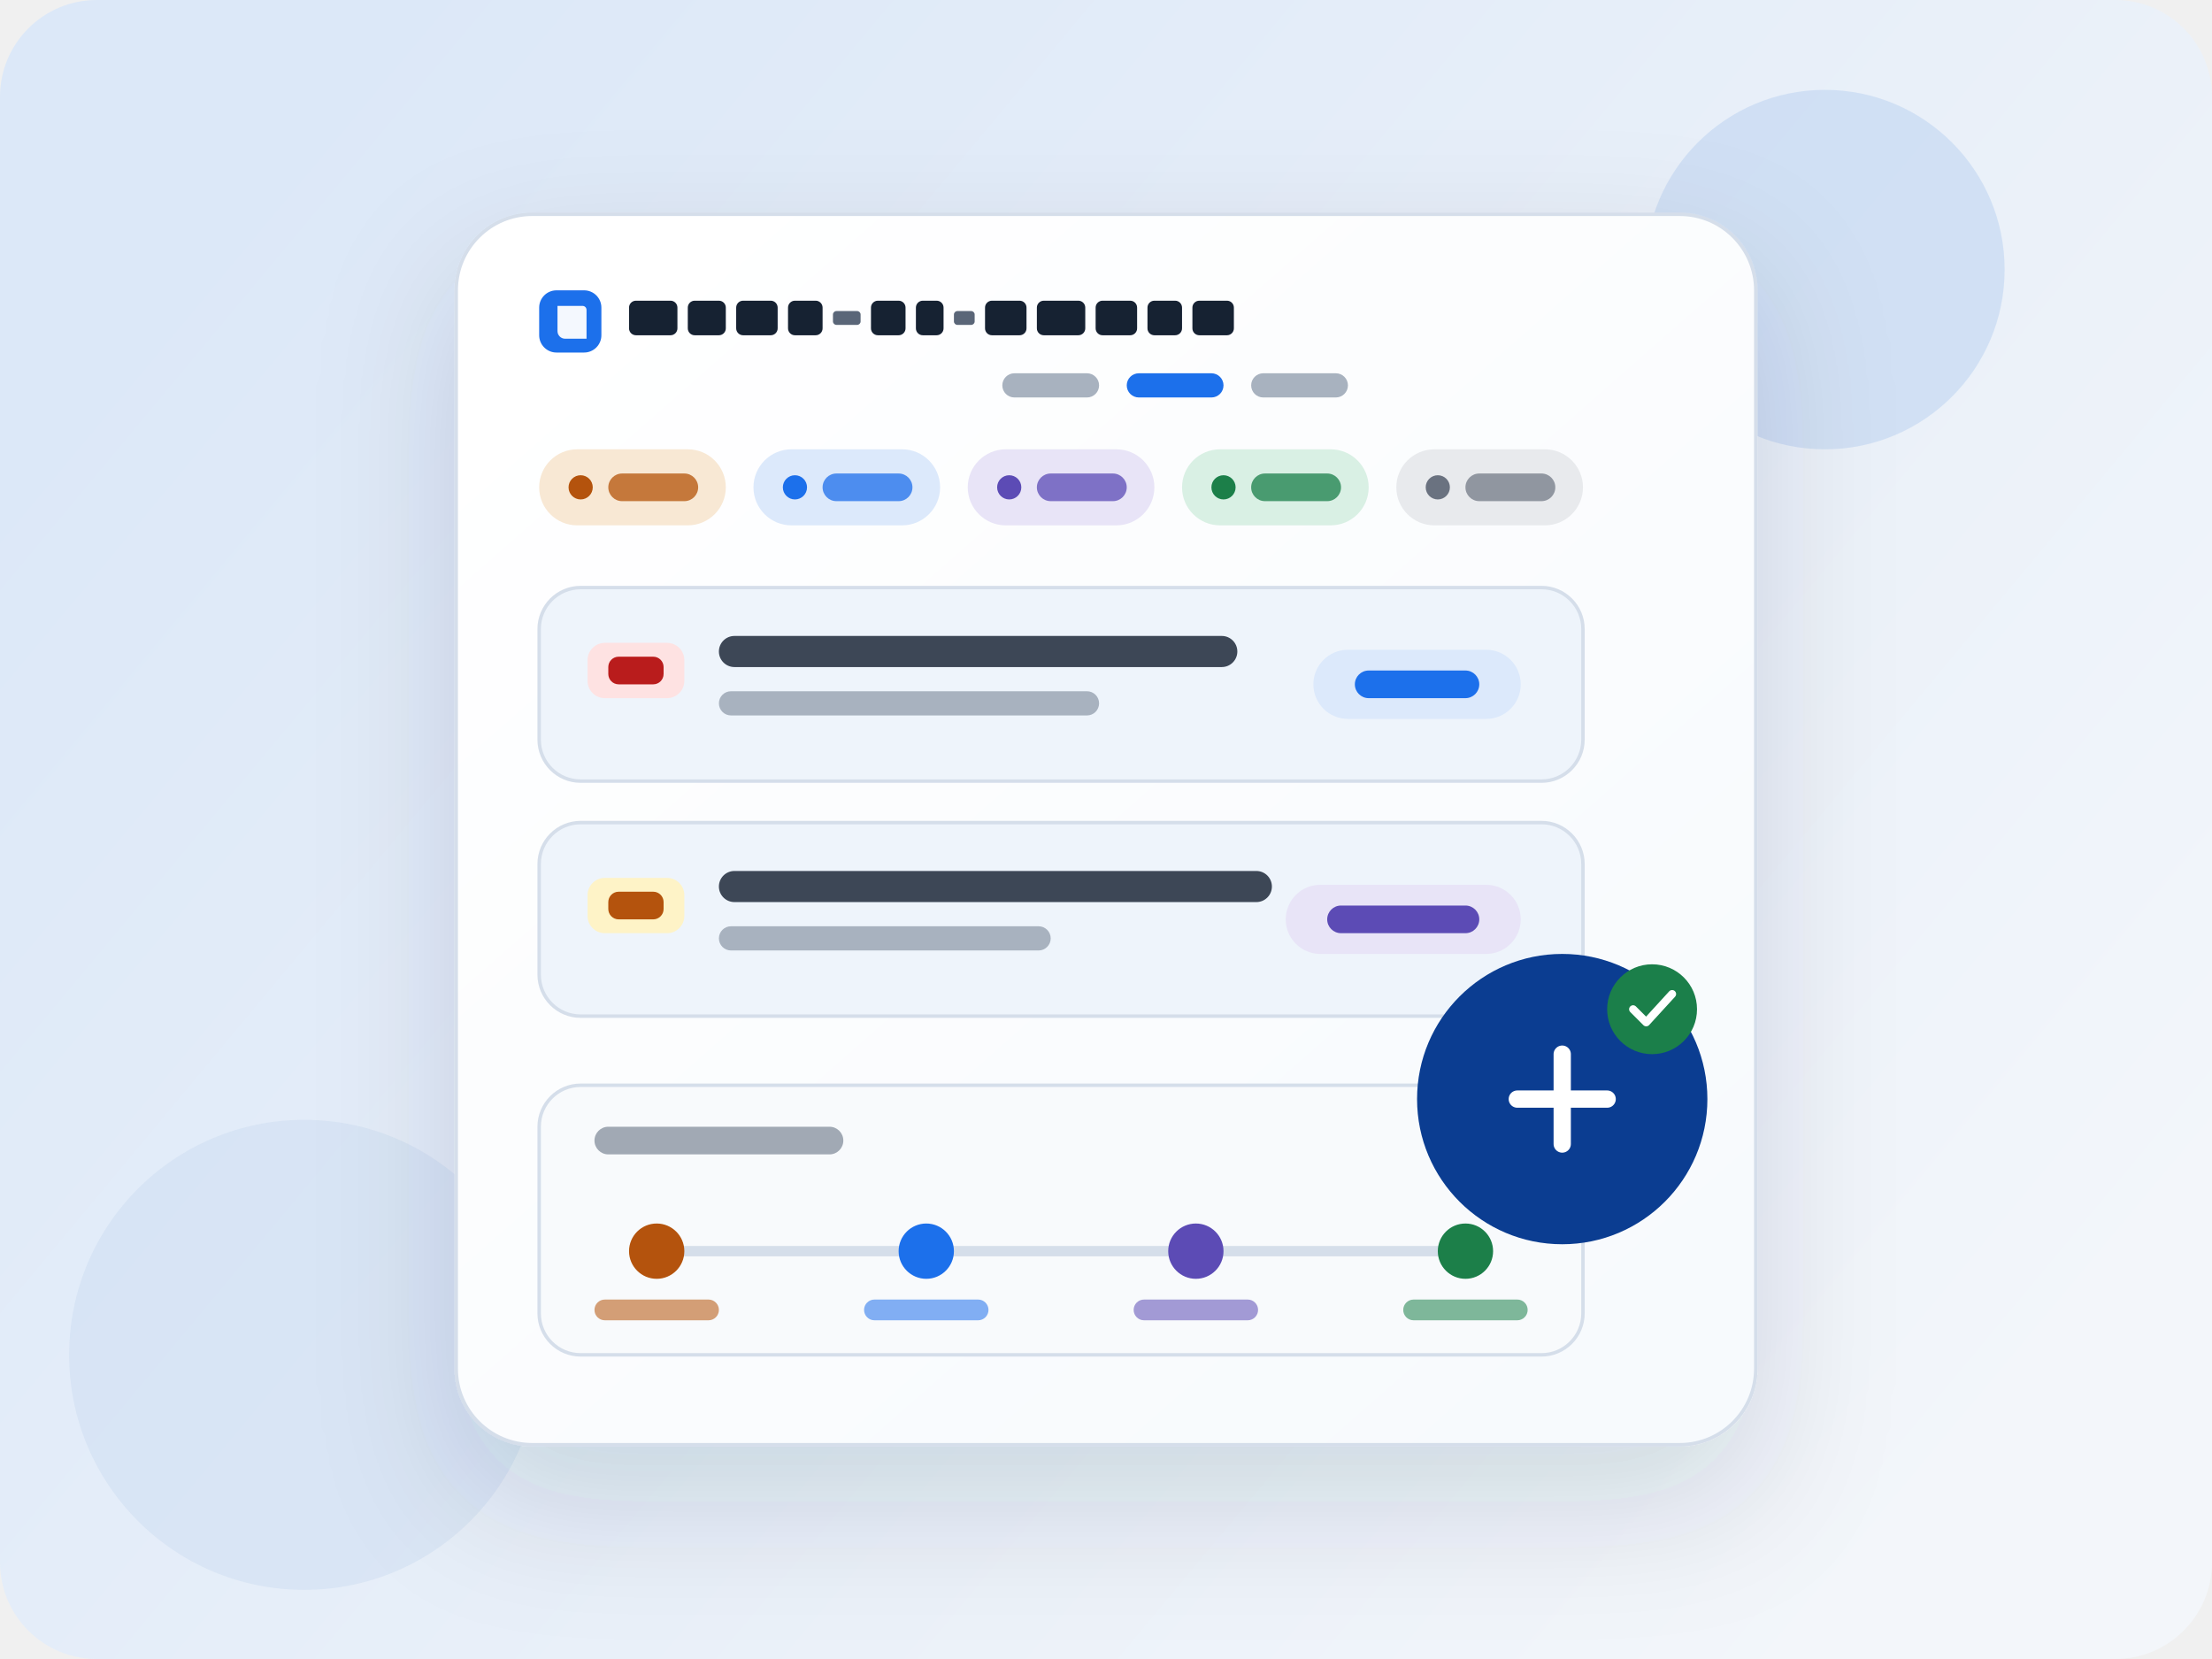
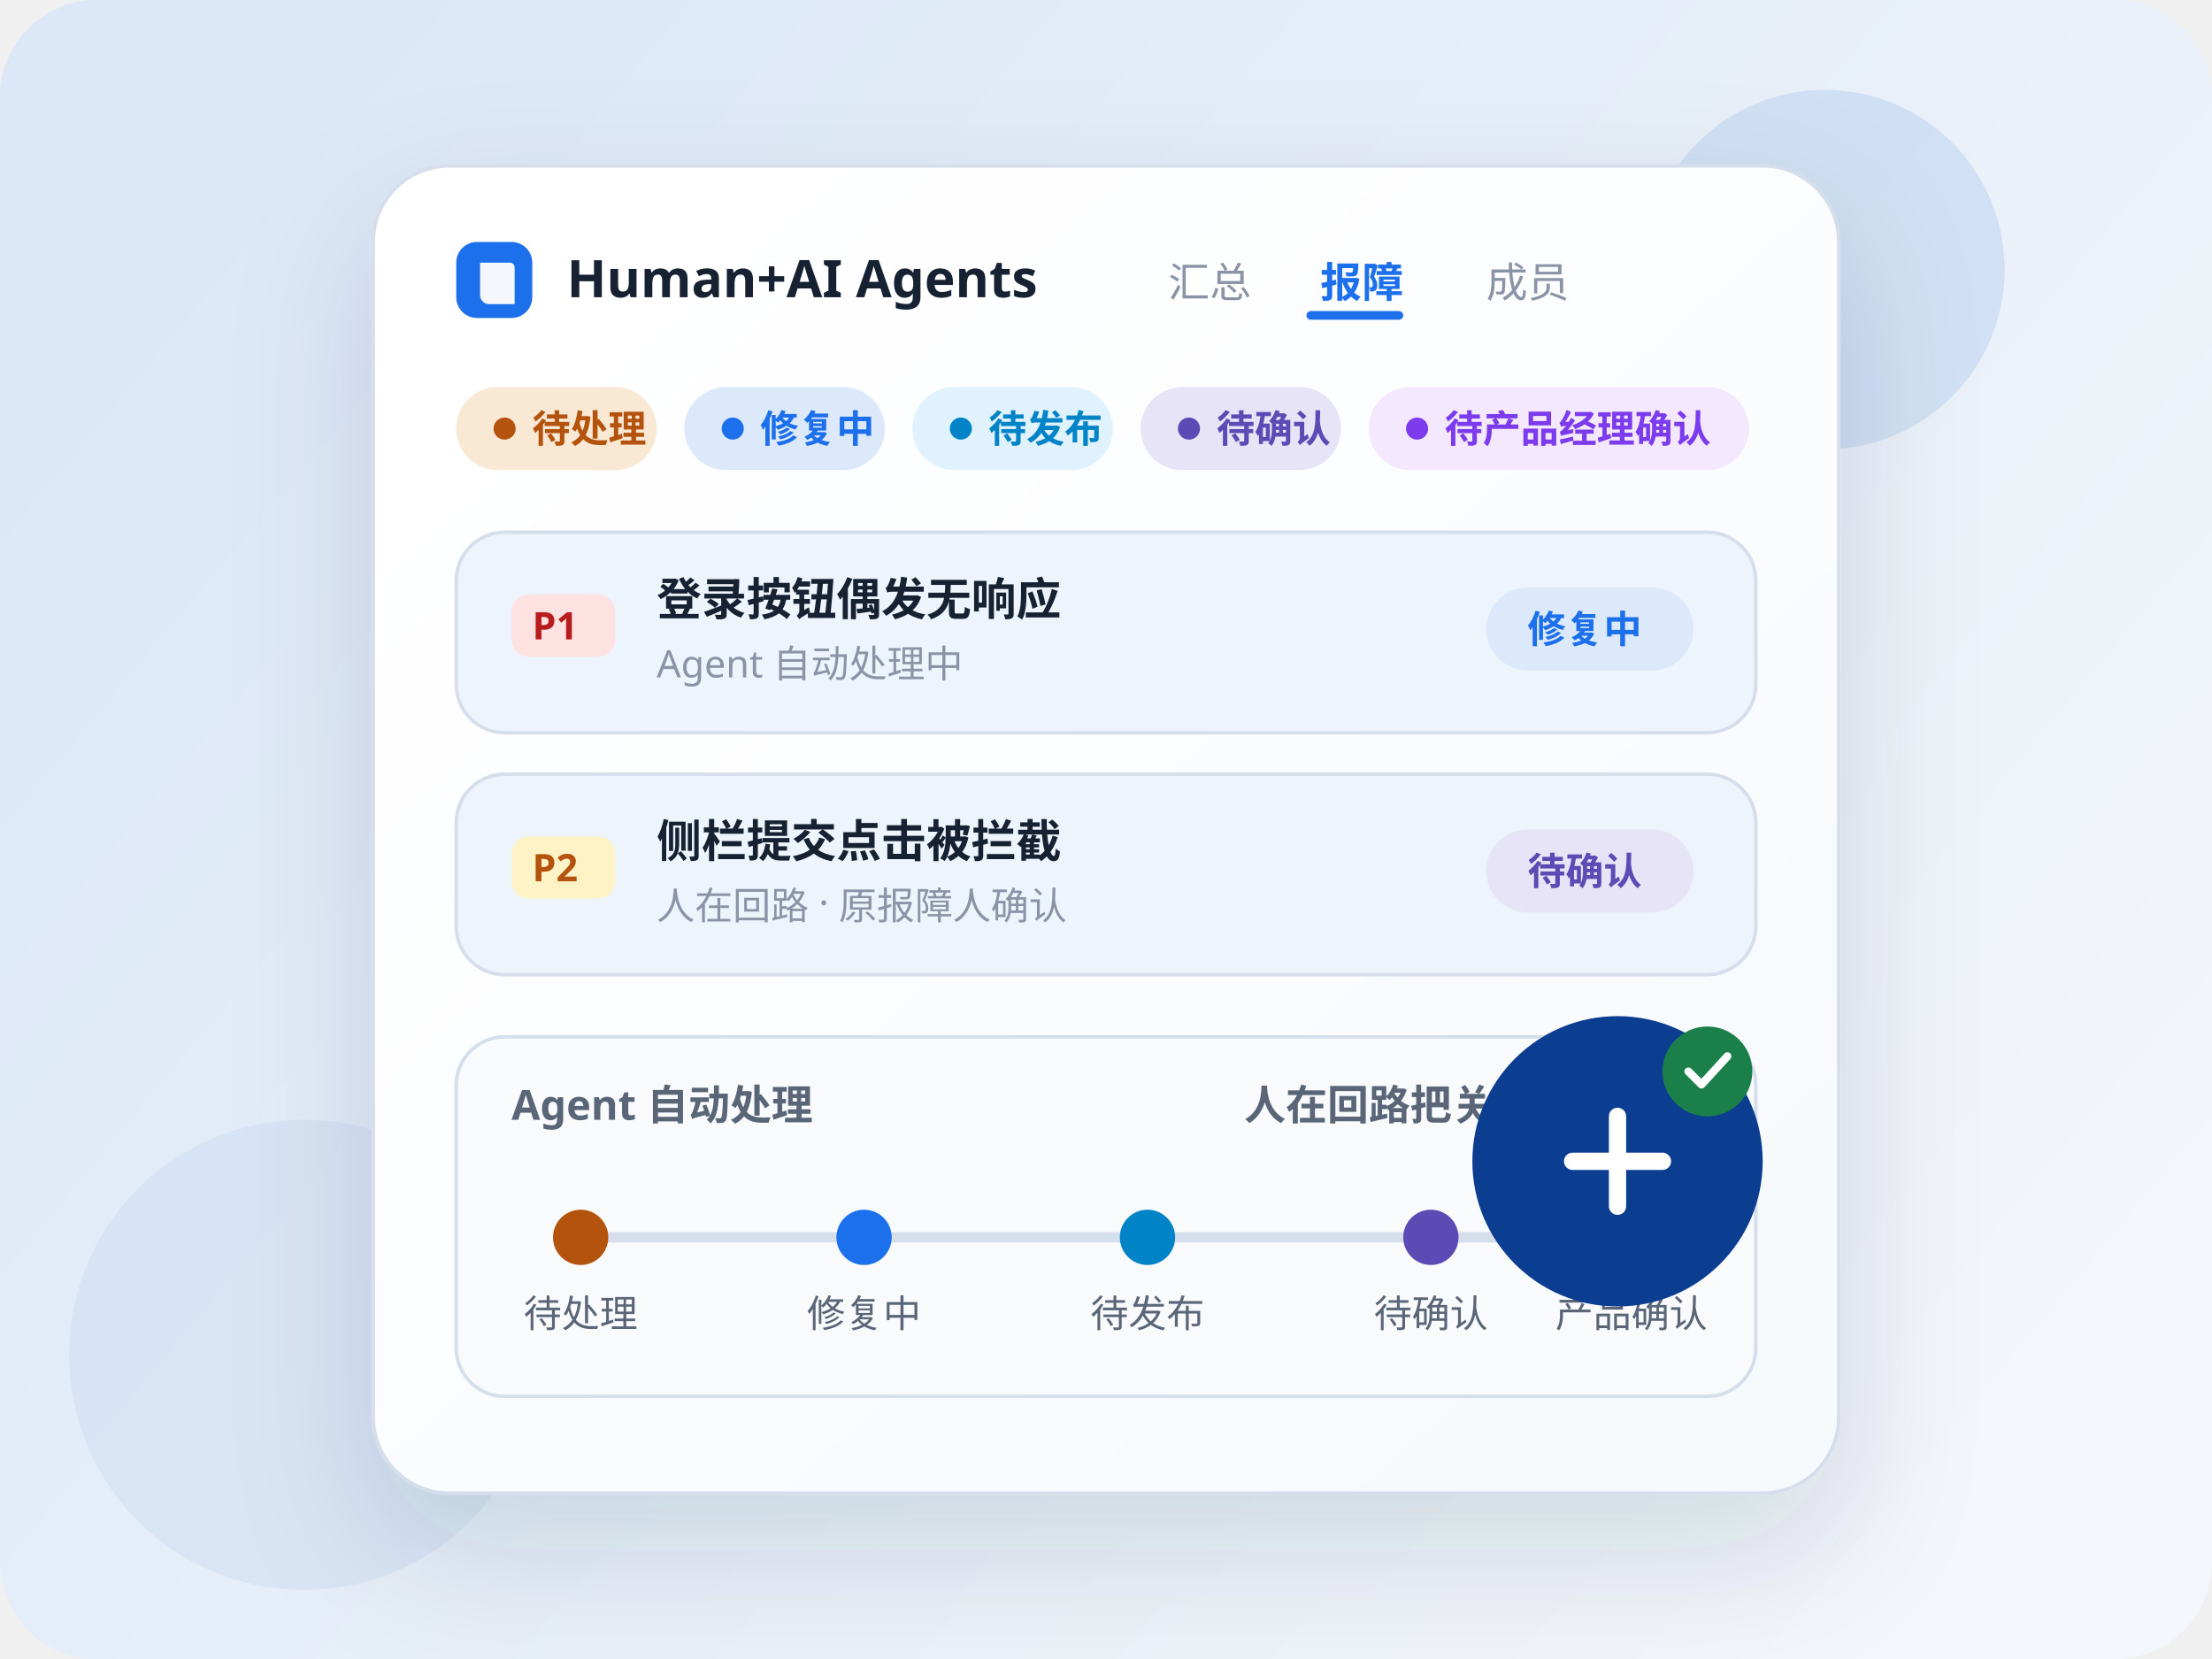
- <svg xmlns="http://www.w3.org/2000/svg" viewBox="0 0 640 480" fill="none">
+ <svg xmlns="http://www.w3.org/2000/svg" viewBox="0 0 640 480" fill="none" role="img" aria-label="Human+AI Agents 报障闭环示意">
  <defs>
    <linearGradient id="sky" x1="80" y1="40" x2="560" y2="440" gradientUnits="userSpaceOnUse">
      <stop stop-color="#DCE8F8" />
      <stop offset="1" stop-color="#F3F6FA" />
    </linearGradient>
    <linearGradient id="card" x1="180" y1="70" x2="470" y2="400" gradientUnits="userSpaceOnUse">
      <stop stop-color="#FFFFFF" />
      <stop offset="1" stop-color="#F7FAFD" />
    </linearGradient>
    <filter id="soft" x="-20%" y="-20%" width="140%" height="140%">
      <feDropShadow dx="0" dy="16" stdDeviation="20" flood-color="#1A2B45" flood-opacity=".14" />
    </filter>
  </defs>
  <rect width="640" height="480" rx="28" fill="url(#sky)" />
  <circle cx="528" cy="78" r="52" fill="#B8D0F0" fill-opacity=".5" />
  <circle cx="88" cy="392" r="68" fill="#C9D9EF" fill-opacity=".42" />
  <g filter="url(#soft)">
-     <rect x="132" y="62" width="376" height="356" rx="22" fill="url(#card)" stroke="#D5DEEA" />
-     <rect x="156" y="84" width="18" height="18" rx="5" fill="#1F6FEB" />
-     <path d="M160 88.5h8.5c.7 0 1.2.5 1.2 1.2V98h-6.2a2.2 2.2 0 0 1-2.2-2.2V88.5Z" fill="#fff" fill-opacity=".95" />
-     <rect x="182" y="87" width="14" height="10" rx="2" fill="#152033" />
-     <rect x="199" y="87" width="11" height="10" rx="2" fill="#152033" />
-     <rect x="213" y="87" width="12" height="10" rx="2" fill="#152033" />
-     <rect x="228" y="87" width="10" height="10" rx="2" fill="#152033" />
-     <rect x="241" y="90" width="8" height="4" rx="1" fill="#5A6678" />
-     <rect x="252" y="87" width="10" height="10" rx="2" fill="#152033" />
-     <rect x="265" y="87" width="8" height="10" rx="2" fill="#152033" />
-     <rect x="276" y="90" width="6" height="4" rx="1" fill="#5A6678" />
-     <rect x="285" y="87" width="12" height="10" rx="2" fill="#152033" />
-     <rect x="300" y="87" width="14" height="10" rx="2" fill="#152033" />
-     <rect x="317" y="87" width="12" height="10" rx="2" fill="#152033" />
-     <rect x="332" y="87" width="10" height="10" rx="2" fill="#152033" />
-     <rect x="345" y="87" width="12" height="10" rx="2" fill="#152033" />
-     <rect x="290" y="108" width="28" height="7" rx="3.5" fill="#A8B2BF" />
-     <rect x="326" y="108" width="28" height="7" rx="3.5" fill="#1F6FEB" />
-     <rect x="362" y="108" width="28" height="7" rx="3.5" fill="#A8B2BF" />
-     <rect x="156" y="130" width="54" height="22" rx="11" fill="#F8E8D4" />
-     <circle cx="168" cy="141" r="3.5" fill="#B45309" />
-     <rect x="176" y="137" width="26" height="8" rx="4" fill="#B45309" fill-opacity=".75" />
-     <rect x="218" y="130" width="54" height="22" rx="11" fill="#DCE9FB" />
-     <circle cx="230" cy="141" r="3.5" fill="#1F6FEB" />
-     <rect x="238" y="137" width="26" height="8" rx="4" fill="#1F6FEB" fill-opacity=".75" />
-     <rect x="280" y="130" width="54" height="22" rx="11" fill="#E8E4F7" />
-     <circle cx="292" cy="141" r="3.5" fill="#5B4BB5" />
-     <rect x="300" y="137" width="26" height="8" rx="4" fill="#5B4BB5" fill-opacity=".75" />
-     <rect x="342" y="130" width="54" height="22" rx="11" fill="#D9F0E4" />
-     <circle cx="354" cy="141" r="3.5" fill="#1B7F4A" />
-     <rect x="362" y="137" width="26" height="8" rx="4" fill="#1B7F4A" fill-opacity=".75" />
-     <rect x="404" y="130" width="54" height="22" rx="11" fill="#E8EAED" />
-     <circle cx="416" cy="141" r="3.5" fill="#6B7280" />
-     <rect x="424" y="137" width="26" height="8" rx="4" fill="#6B7280" fill-opacity=".7" />
-     <rect x="156" y="170" width="302" height="56" rx="12" fill="#EEF4FB" stroke="#D5DEEA" />
-     <rect x="170" y="186" width="28" height="16" rx="5" fill="#FEE2E2" />
-     <rect x="176" y="190" width="16" height="8" rx="3" fill="#B91C1C" />
-     <rect x="208" y="184" width="150" height="9" rx="4.5" fill="#152033" fill-opacity=".82" />
-     <rect x="208" y="200" width="110" height="7" rx="3.5" fill="#A8B2BF" />
-     <rect x="380" y="188" width="60" height="20" rx="10" fill="#DCE9FB" />
-     <rect x="392" y="194" width="36" height="8" rx="4" fill="#1F6FEB" />
-     <rect x="156" y="238" width="302" height="56" rx="12" fill="#EEF4FB" stroke="#D5DEEA" />
-     <rect x="170" y="254" width="28" height="16" rx="5" fill="#FEF3C7" />
-     <rect x="176" y="258" width="16" height="8" rx="3" fill="#B45309" />
-     <rect x="208" y="252" width="160" height="9" rx="4.5" fill="#152033" fill-opacity=".82" />
-     <rect x="208" y="268" width="96" height="7" rx="3.5" fill="#A8B2BF" />
-     <rect x="372" y="256" width="68" height="20" rx="10" fill="#E8E4F7" />
-     <rect x="384" y="262" width="44" height="8" rx="4" fill="#5B4BB5" />
-     <rect x="156" y="314" width="302" height="78" rx="12" fill="#F8FAFC" stroke="#D5DEEA" />
-     <rect x="172" y="326" width="72" height="8" rx="4" fill="#5A6678" fill-opacity=".55" />
-     <line x1="190" y1="362" x2="424" y2="362" stroke="#D5DEEA" stroke-width="3" stroke-linecap="round" />
-     <circle cx="190" cy="362" r="8" fill="#B45309" />
-     <circle cx="268" cy="362" r="8" fill="#1F6FEB" />
-     <circle cx="346" cy="362" r="8" fill="#5B4BB5" />
-     <circle cx="424" cy="362" r="8" fill="#1B7F4A" />
-     <rect x="172" y="376" width="36" height="6" rx="3" fill="#B45309" fill-opacity=".55" />
-     <rect x="250" y="376" width="36" height="6" rx="3" fill="#1F6FEB" fill-opacity=".55" />
-     <rect x="328" y="376" width="36" height="6" rx="3" fill="#5B4BB5" fill-opacity=".55" />
-     <rect x="406" y="376" width="36" height="6" rx="3" fill="#1B7F4A" fill-opacity=".55" />
+     <rect x="108" y="48" width="424" height="384" rx="22" fill="url(#card)" stroke="#D5DEEA" />
+     <rect x="132" y="70" width="22" height="22" rx="6" fill="#1F6FEB" />
+     <path d="M137 76h10.5c.8 0 1.4.6 1.4 1.4V88h-7.4a2.6 2.6 0 0 1-2.6-2.6V76Z" fill="#fff" fill-opacity=".95" />
+     <text x="164" y="86" fill="#152033" font-family="'IBM Plex Sans','Noto Sans SC',system-ui,sans-serif" font-size="15" font-weight="700">Human+AI Agents</text>
+     <text x="338" y="86" fill="#8A94A6" font-family="'Noto Sans SC',system-ui,sans-serif" font-size="12">汇总</text>
+     <text x="382" y="86" fill="#1F6FEB" font-family="'Noto Sans SC',system-ui,sans-serif" font-size="12" font-weight="600">报障</text>
+     <rect x="378" y="90" width="28" height="2.5" rx="1.25" fill="#1F6FEB" />
+     <text x="430" y="86" fill="#8A94A6" font-family="'Noto Sans SC',system-ui,sans-serif" font-size="12">成员</text>
+     <g font-family="'Noto Sans SC',system-ui,sans-serif" font-size="11" font-weight="600">
+       <rect x="132" y="112" width="58" height="24" rx="12" fill="#F8E8D4" />
+       <circle cx="146" cy="124" r="3.2" fill="#B45309" />
+       <text x="154" y="128" fill="#B45309">待处理</text>
+       <rect x="198" y="112" width="58" height="24" rx="12" fill="#DCE9FB" />
+       <circle cx="212" cy="124" r="3.2" fill="#1F6FEB" />
+       <text x="220" y="128" fill="#1F6FEB">修复中</text>
+       <rect x="264" y="112" width="58" height="24" rx="12" fill="#E0F2FE" />
+       <circle cx="278" cy="124" r="3.2" fill="#0284C7" />
+       <text x="286" y="128" fill="#0284C7">待发布</text>
+       <rect x="330" y="112" width="58" height="24" rx="12" fill="#E8E4F7" />
+       <circle cx="344" cy="124" r="3.2" fill="#5B4BB5" />
+       <text x="352" y="128" fill="#5B4BB5">待确认</text>
+       <rect x="396" y="112" width="110" height="24" rx="12" fill="#F3E8FF" />
+       <circle cx="410" cy="124" r="3.2" fill="#7C3AED" />
+       <text x="418" y="128" fill="#7C3AED">待产品经理确认</text>
+     </g>
+     <rect x="132" y="154" width="376" height="58" rx="14" fill="#EEF4FB" stroke="#D5DEEA" />
+     <rect x="148" y="172" width="30" height="18" rx="5" fill="#FEE2E2" />
+     <text x="154" y="185" fill="#B91C1C" font-family="'IBM Plex Sans',system-ui,sans-serif" font-size="11" font-weight="700">P1</text>
+     <text x="190" y="178" fill="#152033" font-family="'Noto Sans SC',system-ui,sans-serif" font-size="13" font-weight="600">登录按钮偶发无响应</text>
+     <text x="190" y="196" fill="#8A94A6" font-family="'Noto Sans SC',system-ui,sans-serif" font-size="11">Agent 自动处理中</text>
+     <rect x="430" y="170" width="60" height="24" rx="12" fill="#DCE9FB" />
+     <text x="442" y="186" fill="#1F6FEB" font-family="'Noto Sans SC',system-ui,sans-serif" font-size="11" font-weight="600">修复中</text>
+     <rect x="132" y="224" width="376" height="58" rx="14" fill="#EEF4FB" stroke="#D5DEEA" />
+     <rect x="148" y="242" width="30" height="18" rx="5" fill="#FEF3C7" />
+     <text x="154" y="255" fill="#B45309" font-family="'IBM Plex Sans',system-ui,sans-serif" font-size="11" font-weight="700">P2</text>
+     <text x="190" y="248" fill="#152033" font-family="'Noto Sans SC',system-ui,sans-serif" font-size="13" font-weight="600">侧栏提交点击被拦截</text>
+     <text x="190" y="266" fill="#8A94A6" font-family="'Noto Sans SC',system-ui,sans-serif" font-size="11">人在回路 · 原报障人确认</text>
+     <rect x="430" y="240" width="60" height="24" rx="12" fill="#E8E4F7" />
+     <text x="442" y="256" fill="#5B4BB5" font-family="'Noto Sans SC',system-ui,sans-serif" font-size="11" font-weight="600">待确认</text>
+     <rect x="132" y="300" width="376" height="104" rx="14" fill="#F8FAFC" stroke="#D5DEEA" />
+     <text x="148" y="324" fill="#5A6678" font-family="'Noto Sans SC',system-ui,sans-serif" font-size="12" font-weight="600">Agent 自动处理</text>
+     <text x="360" y="324" fill="#5A6678" font-family="'Noto Sans SC',system-ui,sans-serif" font-size="12" font-weight="600">人在回路把关</text>
+     <line x1="168" y1="358" x2="472" y2="358" stroke="#D5DEEA" stroke-width="3" stroke-linecap="round" />
+     <circle cx="168" cy="358" r="8" fill="#B45309" />
+     <circle cx="250" cy="358" r="8" fill="#1F6FEB" />
+     <circle cx="332" cy="358" r="8" fill="#0284C7" />
+     <circle cx="414" cy="358" r="8" fill="#5B4BB5" />
+     <circle cx="472" cy="358" r="8" fill="#7C3AED" />
+     <g font-family="'Noto Sans SC',system-ui,sans-serif" font-size="11" fill="#5A6678" text-anchor="middle">
+       <text x="168" y="384">待处理</text>
+       <text x="250" y="384">修复中</text>
+       <text x="332" y="384">待发布</text>
+       <text x="414" y="384">待确认</text>
+       <text x="472" y="384">产品确认</text>
+     </g>
  </g>
-   <g transform="translate(452 318)">
+   <g transform="translate(468 336)">
    <circle r="42" fill="#0B3D91" />
    <path d="M-13 0h26M0-13v26" stroke="#fff" stroke-width="5" stroke-linecap="round" />
    <circle cx="26" cy="-26" r="13" fill="#1B7F4A" />
    <path d="M20.5-26l3.8 3.8 7.5-8.2" stroke="#fff" stroke-width="2.3" stroke-linecap="round" stroke-linejoin="round" />
  </g>
</svg>
